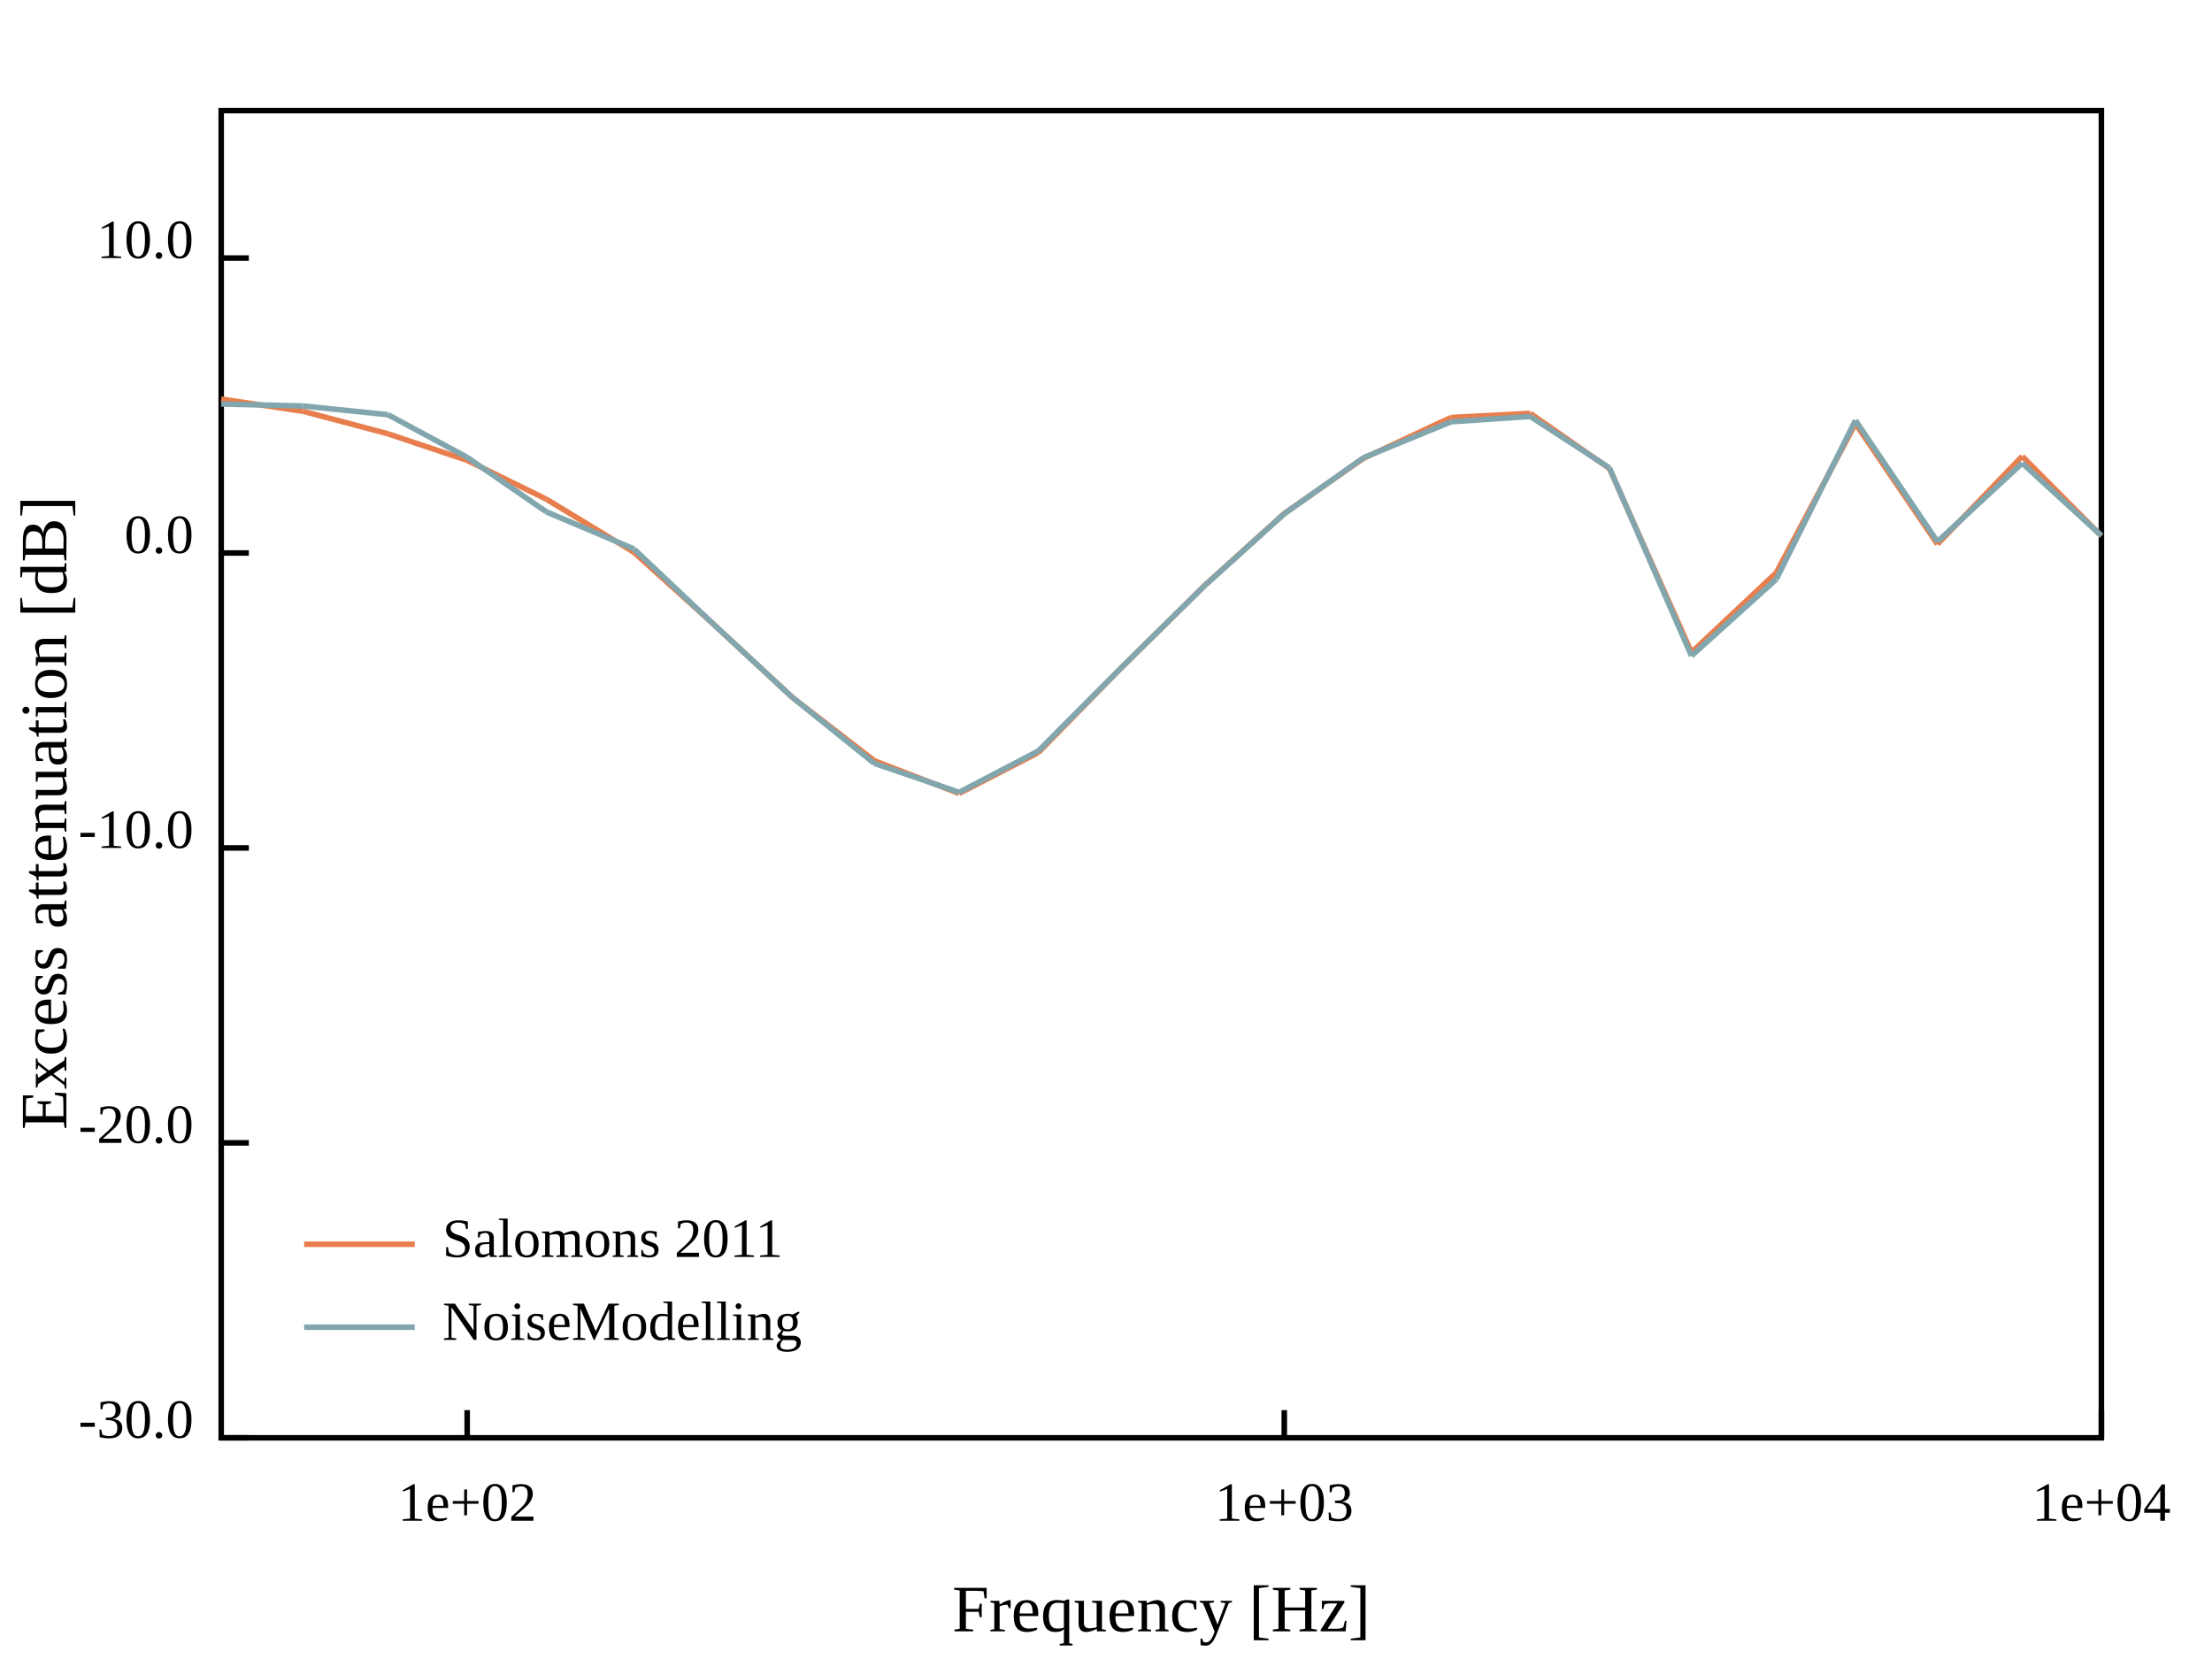
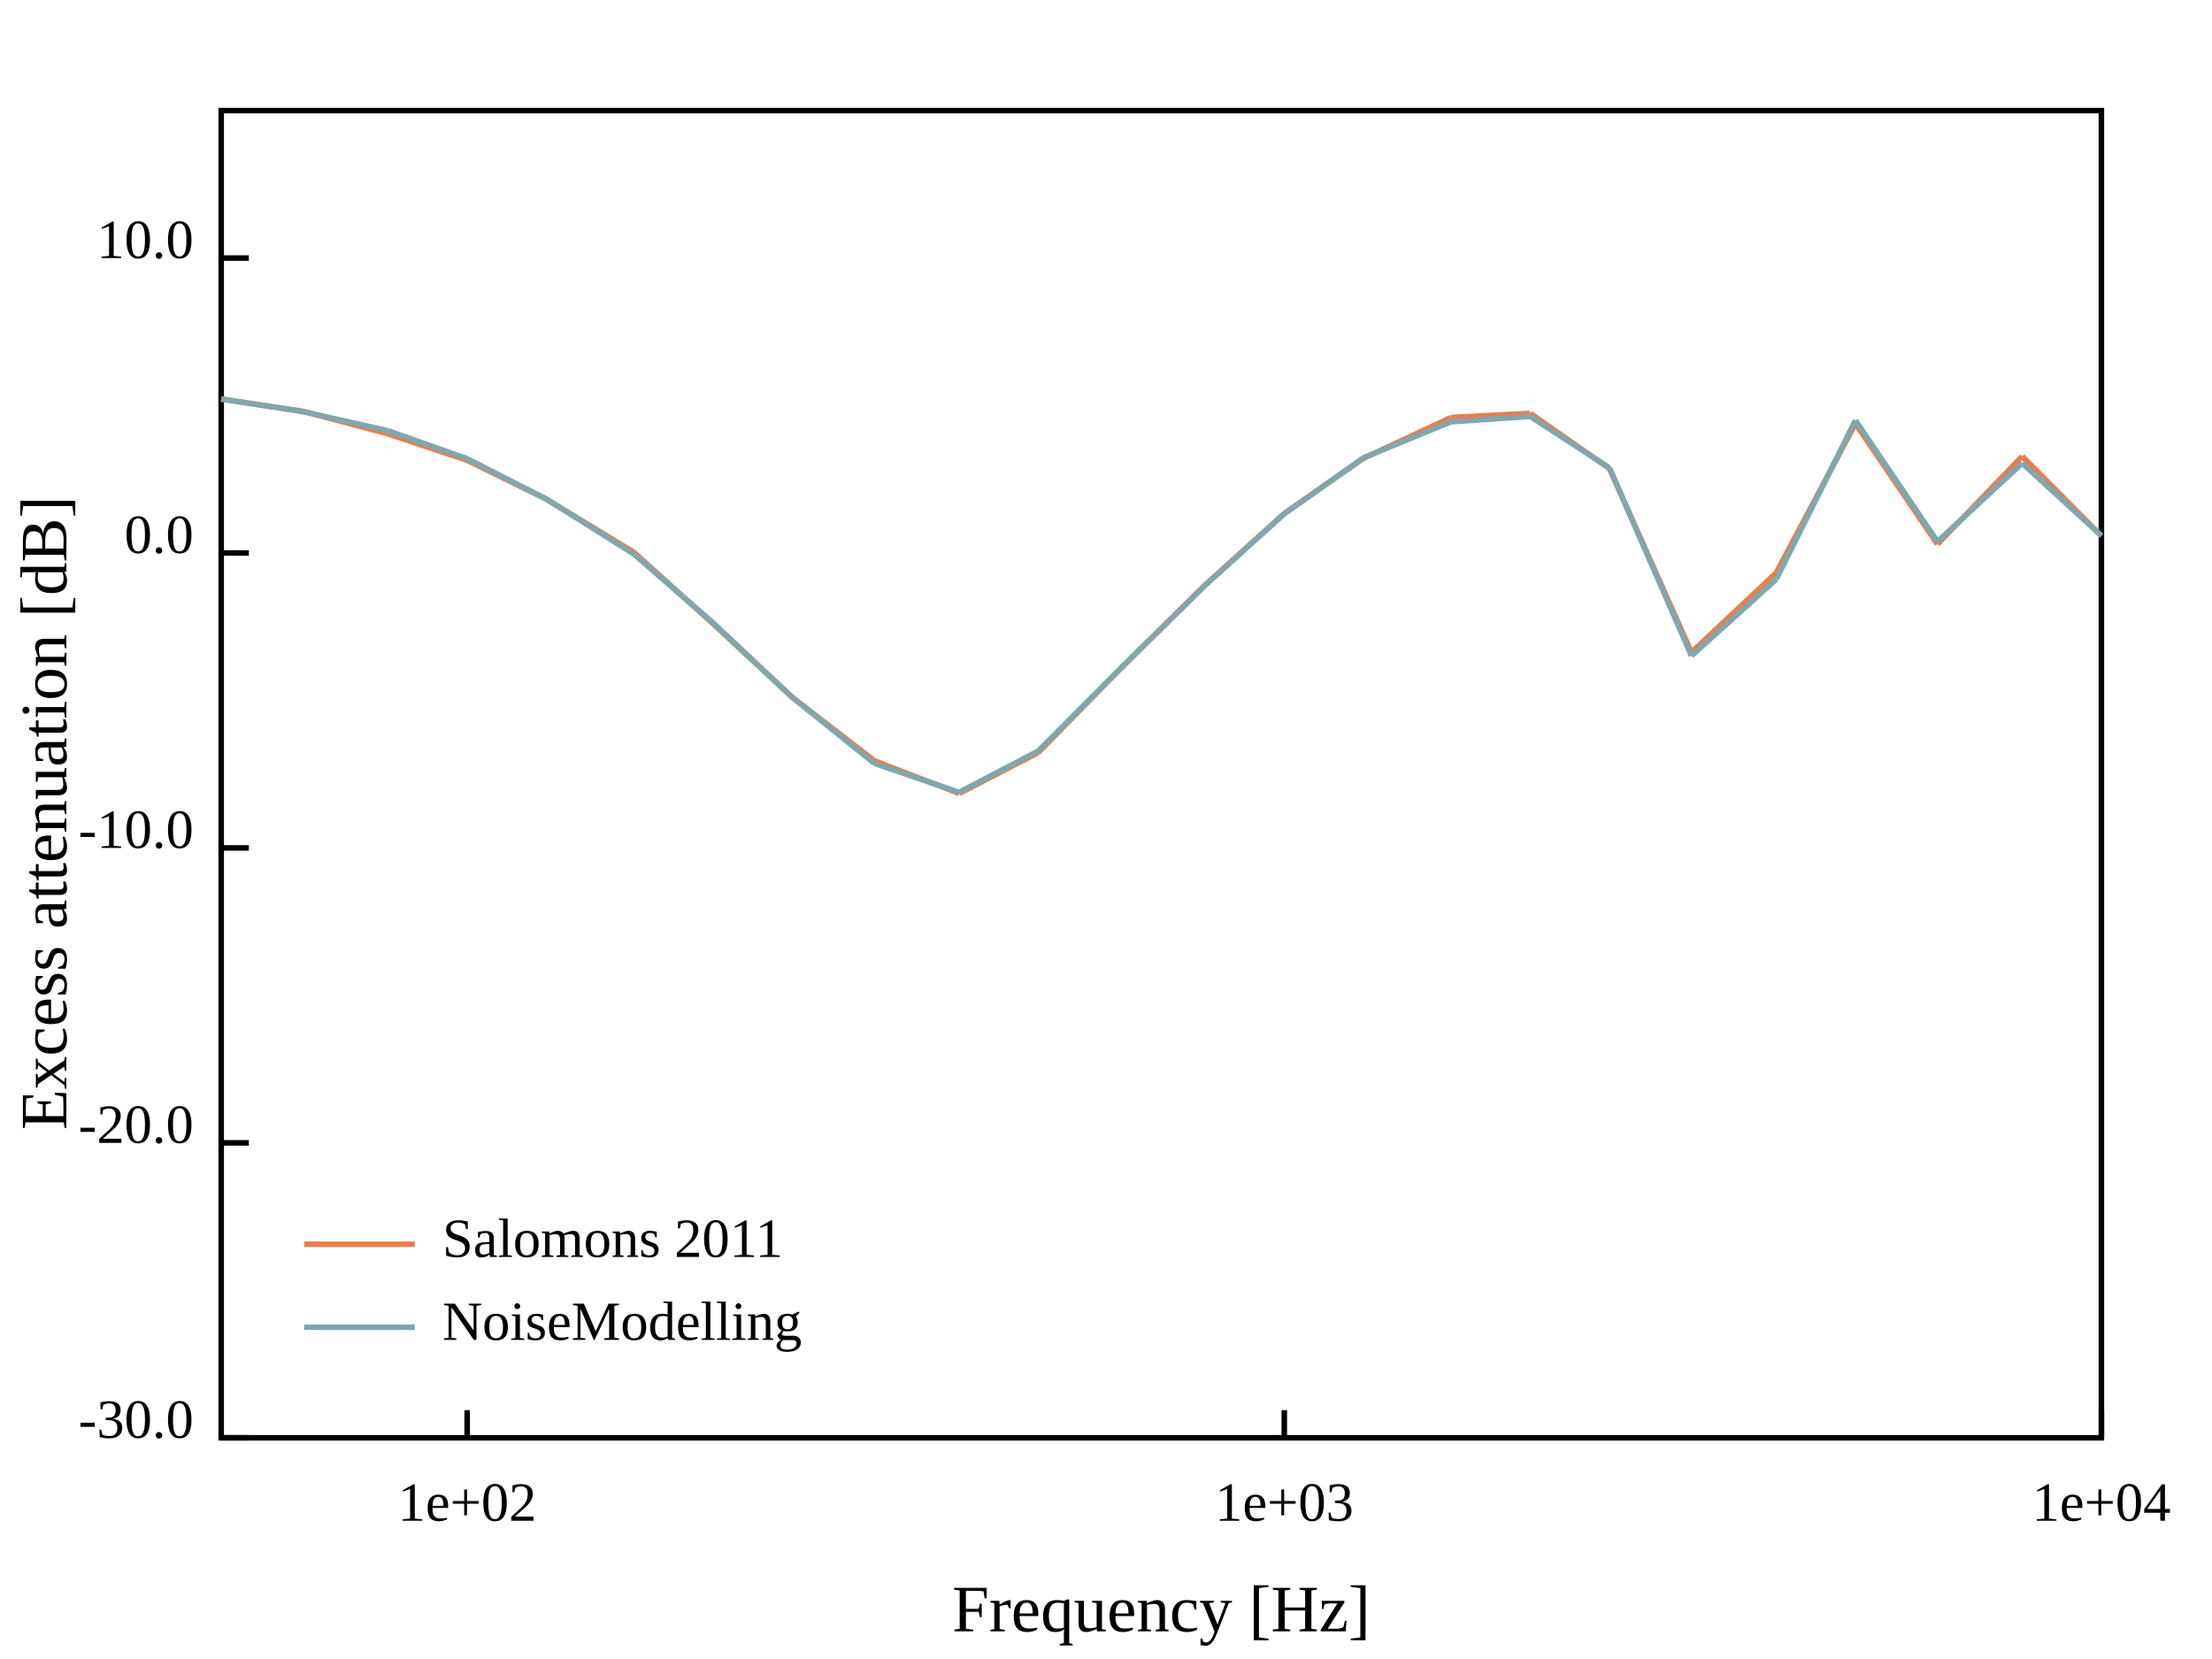
<svg xmlns="http://www.w3.org/2000/svg" height="300" width="400">
  <rect width="400" height="300" x="0" y="0" style="fill:white; stroke:none" />
  <rect width="340" height="240" x="40" y="20" style="fill:none; stroke-width:1;stroke:black" />
  <line x1="40" y1="260" x2="45" y2="260" style="fill:none; stroke-width:1; stroke:black" />
  <text x="35" y="260" text-anchor="end" style="stroke:none; fill:black; font-size:smaller">-30.0</text>
  <line x1="40" y1="206.667" x2="45" y2="206.667" style="fill:none; stroke-width:1; stroke:black" />
  <text x="35" y="206.667" text-anchor="end" style="stroke:none; fill:black; font-size:smaller">-20.0</text>
  <line x1="40" y1="153.333" x2="45" y2="153.333" style="fill:none; stroke-width:1; stroke:black" />
  <text x="35" y="153.333" text-anchor="end" style="stroke:none; fill:black; font-size:smaller">-10.0</text>
  <line x1="40" y1="100" x2="45" y2="100" style="fill:none; stroke-width:1; stroke:black" />
  <text x="35" y="100" text-anchor="end" style="stroke:none; fill:black; font-size:smaller">0.0</text>
  <line x1="40" y1="46.667" x2="45" y2="46.667" style="fill:none; stroke-width:1; stroke:black" />
  <text x="35" y="46.667" text-anchor="end" style="stroke:none; fill:black; font-size:smaller">10.0</text>
  <line x1="84.48" y1="260" x2="84.48" y2="255" style="fill:none; stroke-width:1; stroke:black" />
  <text x="84.48" y="275" text-anchor="middle" style="stroke:none; fill:black; font-size:smaller">1e+02</text>
  <line x1="232.24" y1="260" x2="232.24" y2="255" style="fill:none; stroke-width:1; stroke:black" />
  <text x="232.24" y="275" text-anchor="middle" style="stroke:none; fill:black; font-size:smaller">1e+03</text>
  <line x1="380" y1="260" x2="380" y2="255" style="fill:none; stroke-width:1; stroke:black" />
  <text x="380" y="275" text-anchor="middle" style="stroke:none; fill:black; font-size:smaller">1e+04</text>
  <line x1="40" y1="72.163" x2="54.831" y2="74.38" style="fill:none; stroke-width:1; stroke:rgb(232,126,77)" />
  <line x1="54.831" y1="74.38" x2="70.161" y2="78.445" style="fill:none; stroke-width:1; stroke:rgb(232,126,77)" />
  <line x1="70.161" y1="78.445" x2="84.48" y2="83.249" style="fill:none; stroke-width:1; stroke:rgb(232,126,77)" />
  <line x1="84.48" y1="83.249" x2="98.8" y2="90.269" style="fill:none; stroke-width:1; stroke:rgb(232,126,77)" />
  <line x1="98.8" y1="90.269" x2="114.641" y2="99.877" style="fill:none; stroke-width:1; stroke:rgb(232,126,77)" />
  <line x1="114.641" y1="99.877" x2="128.96" y2="112.81" style="fill:none; stroke-width:1; stroke:rgb(232,126,77)" />
  <line x1="128.96" y1="112.81" x2="143.28" y2="126.112" style="fill:none; stroke-width:1; stroke:rgb(232,126,77)" />
  <line x1="143.28" y1="126.112" x2="158.11" y2="137.567" style="fill:none; stroke-width:1; stroke:rgb(232,126,77)" />
  <line x1="158.11" y1="137.567" x2="173.441" y2="143.48" style="fill:none; stroke-width:1; stroke:rgb(232,126,77)" />
  <line x1="173.441" y1="143.48" x2="187.76" y2="136.089" style="fill:none; stroke-width:1; stroke:rgb(232,126,77)" />
  <line x1="187.76" y1="136.089" x2="202.591" y2="120.939" style="fill:none; stroke-width:1; stroke:rgb(232,126,77)" />
  <line x1="202.591" y1="120.939" x2="217.921" y2="105.789" style="fill:none; stroke-width:1; stroke:rgb(232,126,77)" />
  <line x1="217.921" y1="105.789" x2="232.24" y2="92.856" style="fill:none; stroke-width:1; stroke:rgb(232,126,77)" />
  <line x1="232.24" y1="92.856" x2="246.559" y2="82.879" style="fill:none; stroke-width:1; stroke:rgb(232,126,77)" />
  <line x1="246.559" y1="82.879" x2="262.401" y2="75.489" style="fill:none; stroke-width:1; stroke:rgb(232,126,77)" />
  <line x1="262.401" y1="75.489" x2="276.72" y2="74.75" style="fill:none; stroke-width:1; stroke:rgb(232,126,77)" />
  <line x1="276.72" y1="74.75" x2="291.04" y2="84.727" style="fill:none; stroke-width:1; stroke:rgb(232,126,77)" />
  <line x1="291.04" y1="84.727" x2="305.87" y2="117.983" style="fill:none; stroke-width:1; stroke:rgb(232,126,77)" />
  <line x1="305.87" y1="117.983" x2="321.2" y2="103.572" style="fill:none; stroke-width:1; stroke:rgb(232,126,77)" />
  <line x1="321.2" y1="103.572" x2="335.52" y2="76.597" style="fill:none; stroke-width:1; stroke:rgb(232,126,77)" />
  <line x1="335.52" y1="76.597" x2="350.351" y2="98.399" style="fill:none; stroke-width:1; stroke:rgb(232,126,77)" />
  <line x1="350.351" y1="98.399" x2="365.681" y2="82.51" style="fill:none; stroke-width:1; stroke:rgb(232,126,77)" />
  <line x1="365.681" y1="82.51" x2="380" y2="96.921" style="fill:none; stroke-width:1; stroke:rgb(232,126,77)" />
-   <line x1="40" y1="73.055" x2="54.831" y2="73.42" style="fill:none; stroke-width:1; stroke:rgb(130,166,173)" />
-   <line x1="54.831" y1="73.42" x2="70.161" y2="74.988" style="fill:none; stroke-width:1; stroke:rgb(130,166,173)" />
-   <line x1="70.161" y1="74.988" x2="84.48" y2="82.695" style="fill:none; stroke-width:1; stroke:rgb(130,166,173)" />
-   <line x1="84.48" y1="82.695" x2="98.8" y2="92.557" style="fill:none; stroke-width:1; stroke:rgb(130,166,173)" />
-   <line x1="98.8" y1="92.557" x2="114.641" y2="99.275" style="fill:none; stroke-width:1; stroke:rgb(130,166,173)" />
-   <line x1="114.641" y1="99.275" x2="128.96" y2="112.827" style="fill:none; stroke-width:1; stroke:rgb(130,166,173)" />
-   <line x1="128.96" y1="112.827" x2="143.28" y2="126.101" style="fill:none; stroke-width:1; stroke:rgb(130,166,173)" />
-   <line x1="143.28" y1="126.101" x2="158.11" y2="138.045" style="fill:none; stroke-width:1; stroke:rgb(130,166,173)" />
-   <line x1="158.11" y1="138.045" x2="173.441" y2="143.273" style="fill:none; stroke-width:1; stroke:rgb(130,166,173)" />
+   <line x1="40" y1="72.158" x2="54.831" y2="74.448" style="fill:none; stroke-width:1; stroke:rgb(130,166,173)" />
+   <line x1="54.831" y1="74.448" x2="70.161" y2="77.883" style="fill:none; stroke-width:1; stroke:rgb(130,166,173)" />
+   <line x1="70.161" y1="77.883" x2="84.48" y2="82.955" style="fill:none; stroke-width:1; stroke:rgb(130,166,173)" />
+   <line x1="84.48" y1="82.955" x2="98.8" y2="90.243" style="fill:none; stroke-width:1; stroke:rgb(130,166,173)" />
+   <line x1="98.8" y1="90.243" x2="114.641" y2="100.205" style="fill:none; stroke-width:1; stroke:rgb(130,166,173)" />
+   <line x1="114.641" y1="100.205" x2="128.96" y2="112.641" style="fill:none; stroke-width:1; stroke:rgb(130,166,173)" />
+   <line x1="128.96" y1="112.641" x2="143.28" y2="126.112" style="fill:none; stroke-width:1; stroke:rgb(130,166,173)" />
+   <line x1="143.28" y1="126.112" x2="158.11" y2="138.047" style="fill:none; stroke-width:1; stroke:rgb(130,166,173)" />
+   <line x1="158.11" y1="138.047" x2="173.441" y2="143.273" style="fill:none; stroke-width:1; stroke:rgb(130,166,173)" />
  <line x1="173.441" y1="143.273" x2="187.76" y2="135.801" style="fill:none; stroke-width:1; stroke:rgb(130,166,173)" />
  <line x1="187.76" y1="135.801" x2="202.591" y2="120.907" style="fill:none; stroke-width:1; stroke:rgb(130,166,173)" />
  <line x1="202.591" y1="120.907" x2="217.921" y2="105.834" style="fill:none; stroke-width:1; stroke:rgb(130,166,173)" />
  <line x1="217.921" y1="105.834" x2="232.24" y2="92.901" style="fill:none; stroke-width:1; stroke:rgb(130,166,173)" />
  <line x1="232.24" y1="92.901" x2="246.559" y2="82.77" style="fill:none; stroke-width:1; stroke:rgb(130,166,173)" />
  <line x1="246.559" y1="82.77" x2="262.401" y2="76.272" style="fill:none; stroke-width:1; stroke:rgb(130,166,173)" />
  <line x1="262.401" y1="76.272" x2="276.72" y2="75.303" style="fill:none; stroke-width:1; stroke:rgb(130,166,173)" />
  <line x1="276.72" y1="75.303" x2="291.04" y2="84.617" style="fill:none; stroke-width:1; stroke:rgb(130,166,173)" />
  <line x1="291.04" y1="84.617" x2="305.87" y2="118.595" style="fill:none; stroke-width:1; stroke:rgb(130,166,173)" />
  <line x1="305.87" y1="118.595" x2="321.2" y2="104.753" style="fill:none; stroke-width:1; stroke:rgb(130,166,173)" />
  <line x1="321.2" y1="104.753" x2="335.52" y2="76.018" style="fill:none; stroke-width:1; stroke:rgb(130,166,173)" />
  <line x1="335.52" y1="76.018" x2="350.351" y2="97.945" style="fill:none; stroke-width:1; stroke:rgb(130,166,173)" />
  <line x1="350.351" y1="97.945" x2="365.681" y2="83.757" style="fill:none; stroke-width:1; stroke:rgb(130,166,173)" />
  <line x1="365.681" y1="83.757" x2="380" y2="96.868" style="fill:none; stroke-width:1; stroke:rgb(130,166,173)" />
  <text x="210" y="295" text-anchor="middle" style="stroke:none; fill:black">Frequency [Hz]</text>
  <text x="5" y="140" transform="rotate(-90, 12, 140)" text-anchor="middle" style="stroke:none; fill:black">Excess attenuation [dB]</text>
  <line x1="55" y1="225" x2="75" y2="225" style="fill:none; stroke-width:1; stroke:rgb(232,126,77)" />
  <text x="80" y="225" dominant-baseline="middle" style="stroke:none; fill:black; font-size:smaller">Salomons 2011</text>
  <line x1="55" y1="240" x2="75" y2="240" style="fill:none; stroke-width:1; stroke:rgb(130,166,173)" />
  <text x="80" y="240" dominant-baseline="middle" style="stroke:none; fill:black; font-size:smaller">NoiseModelling</text>
</svg>
